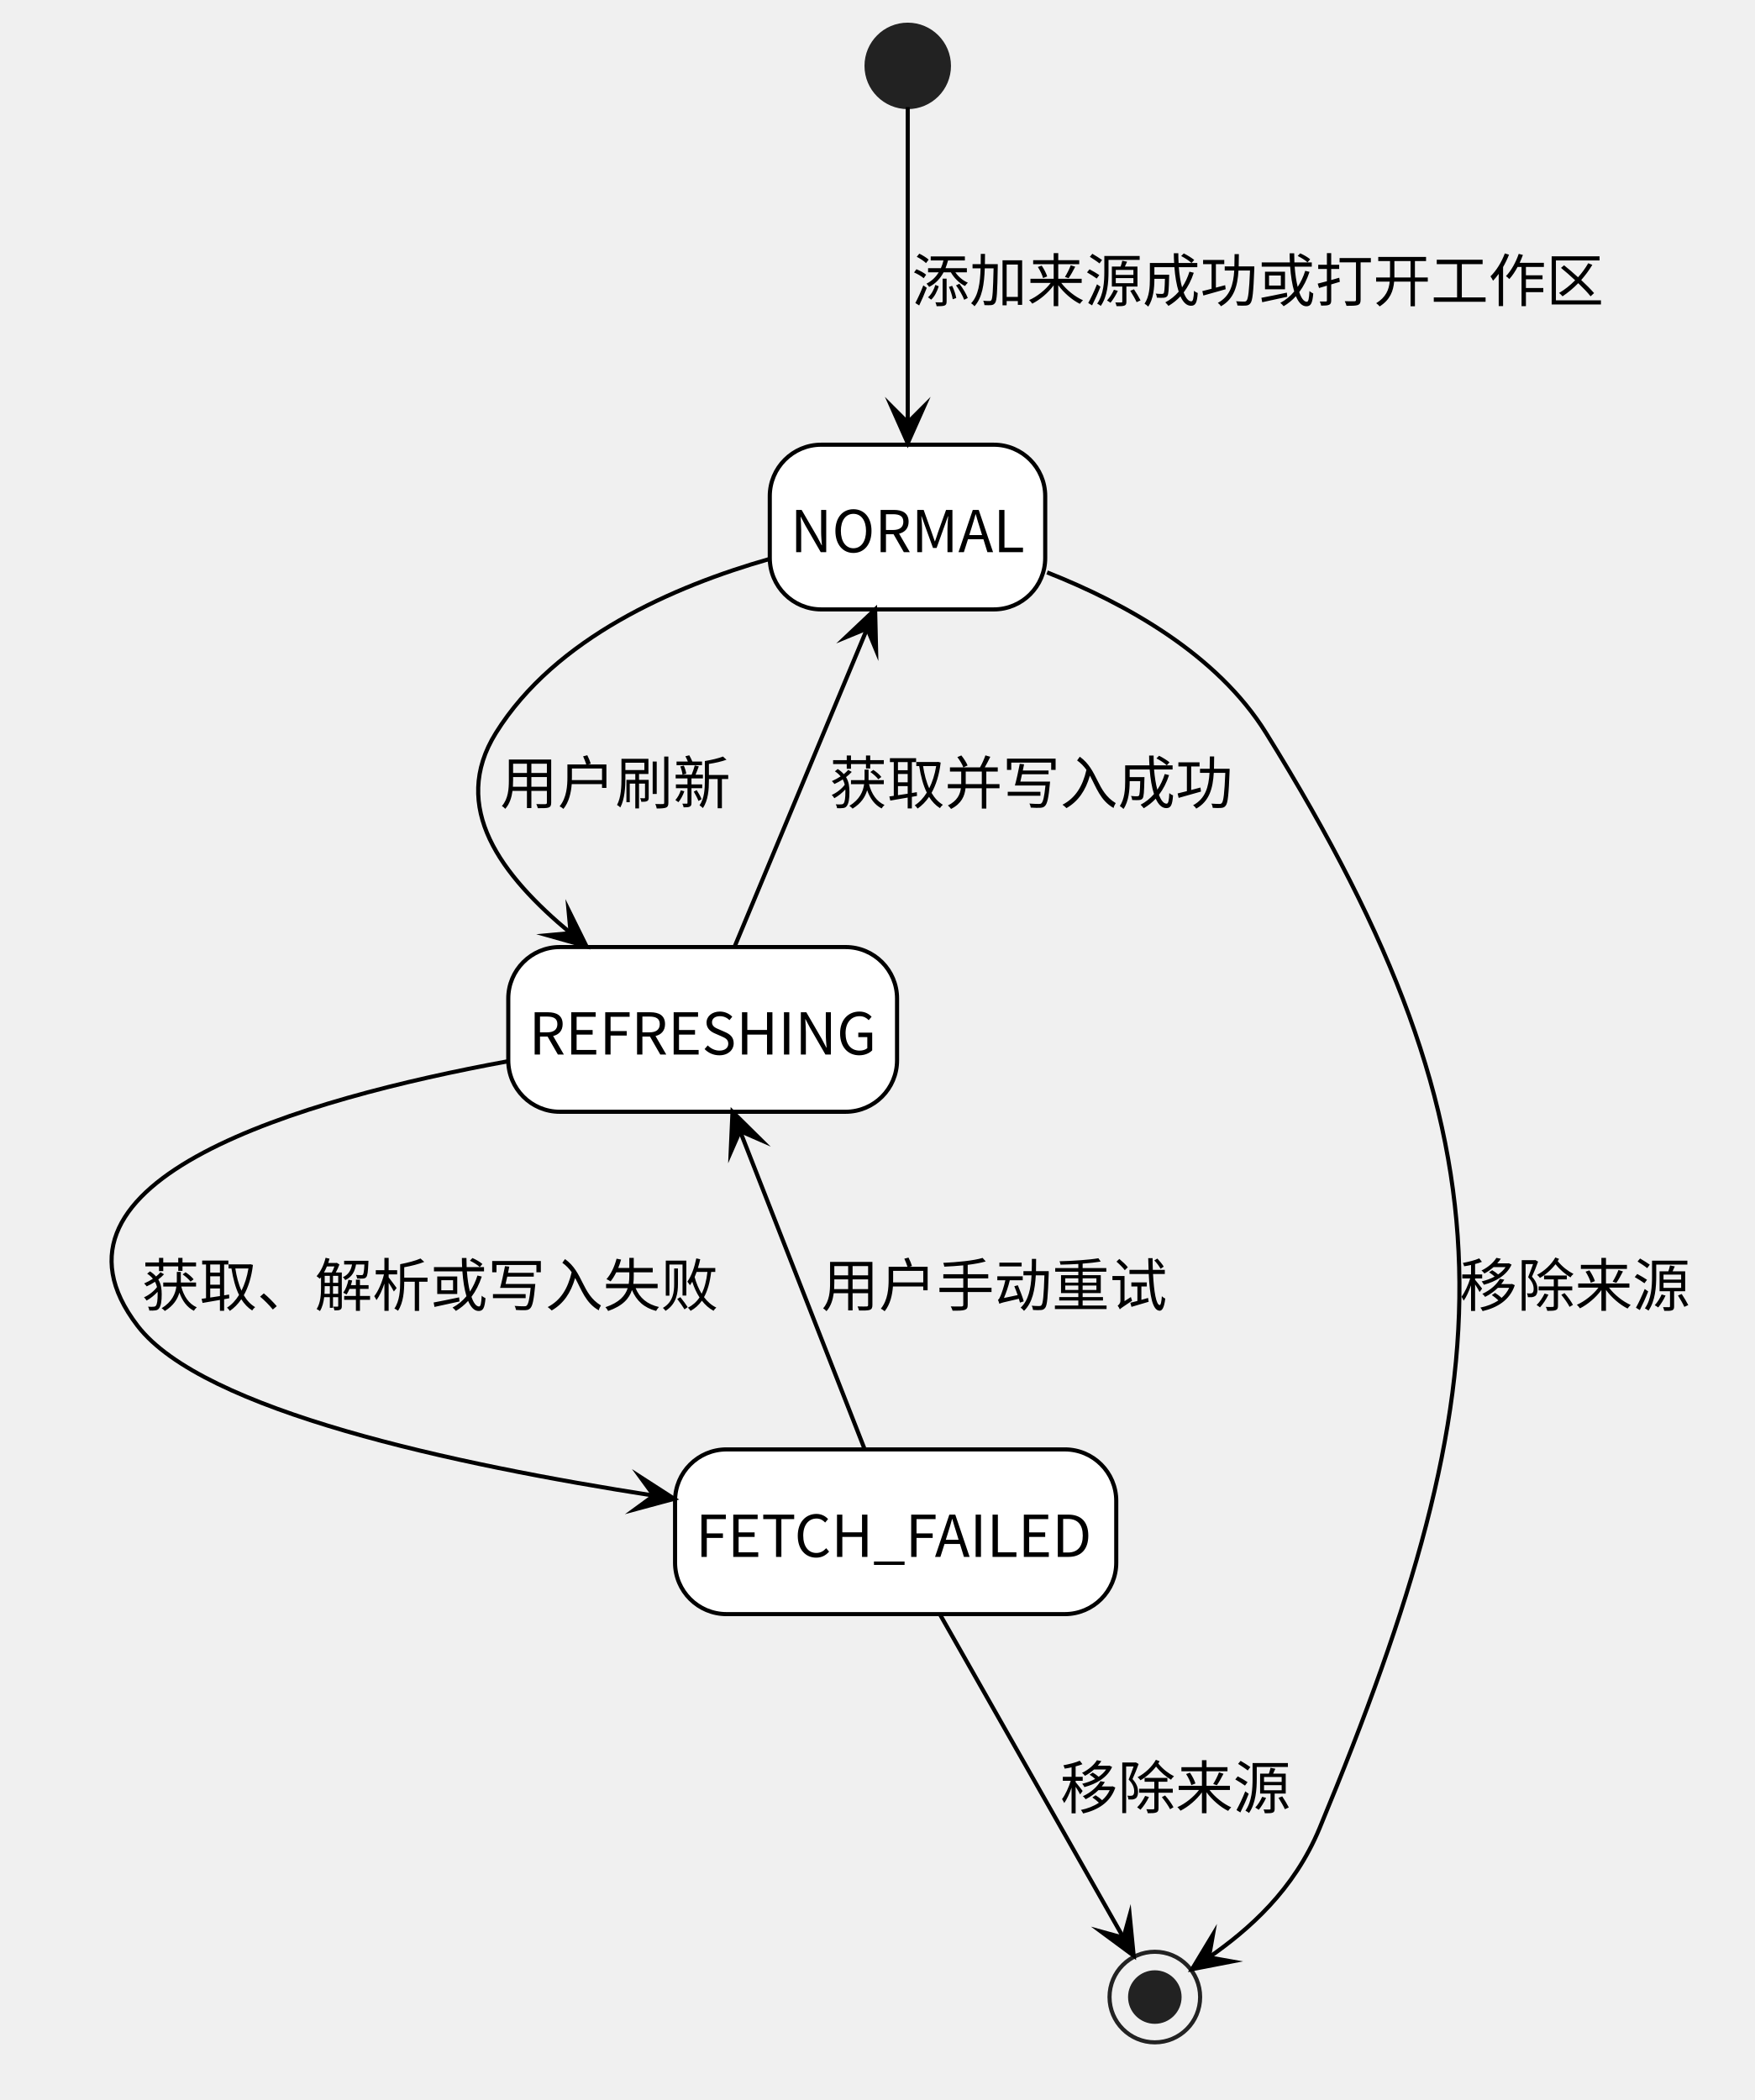
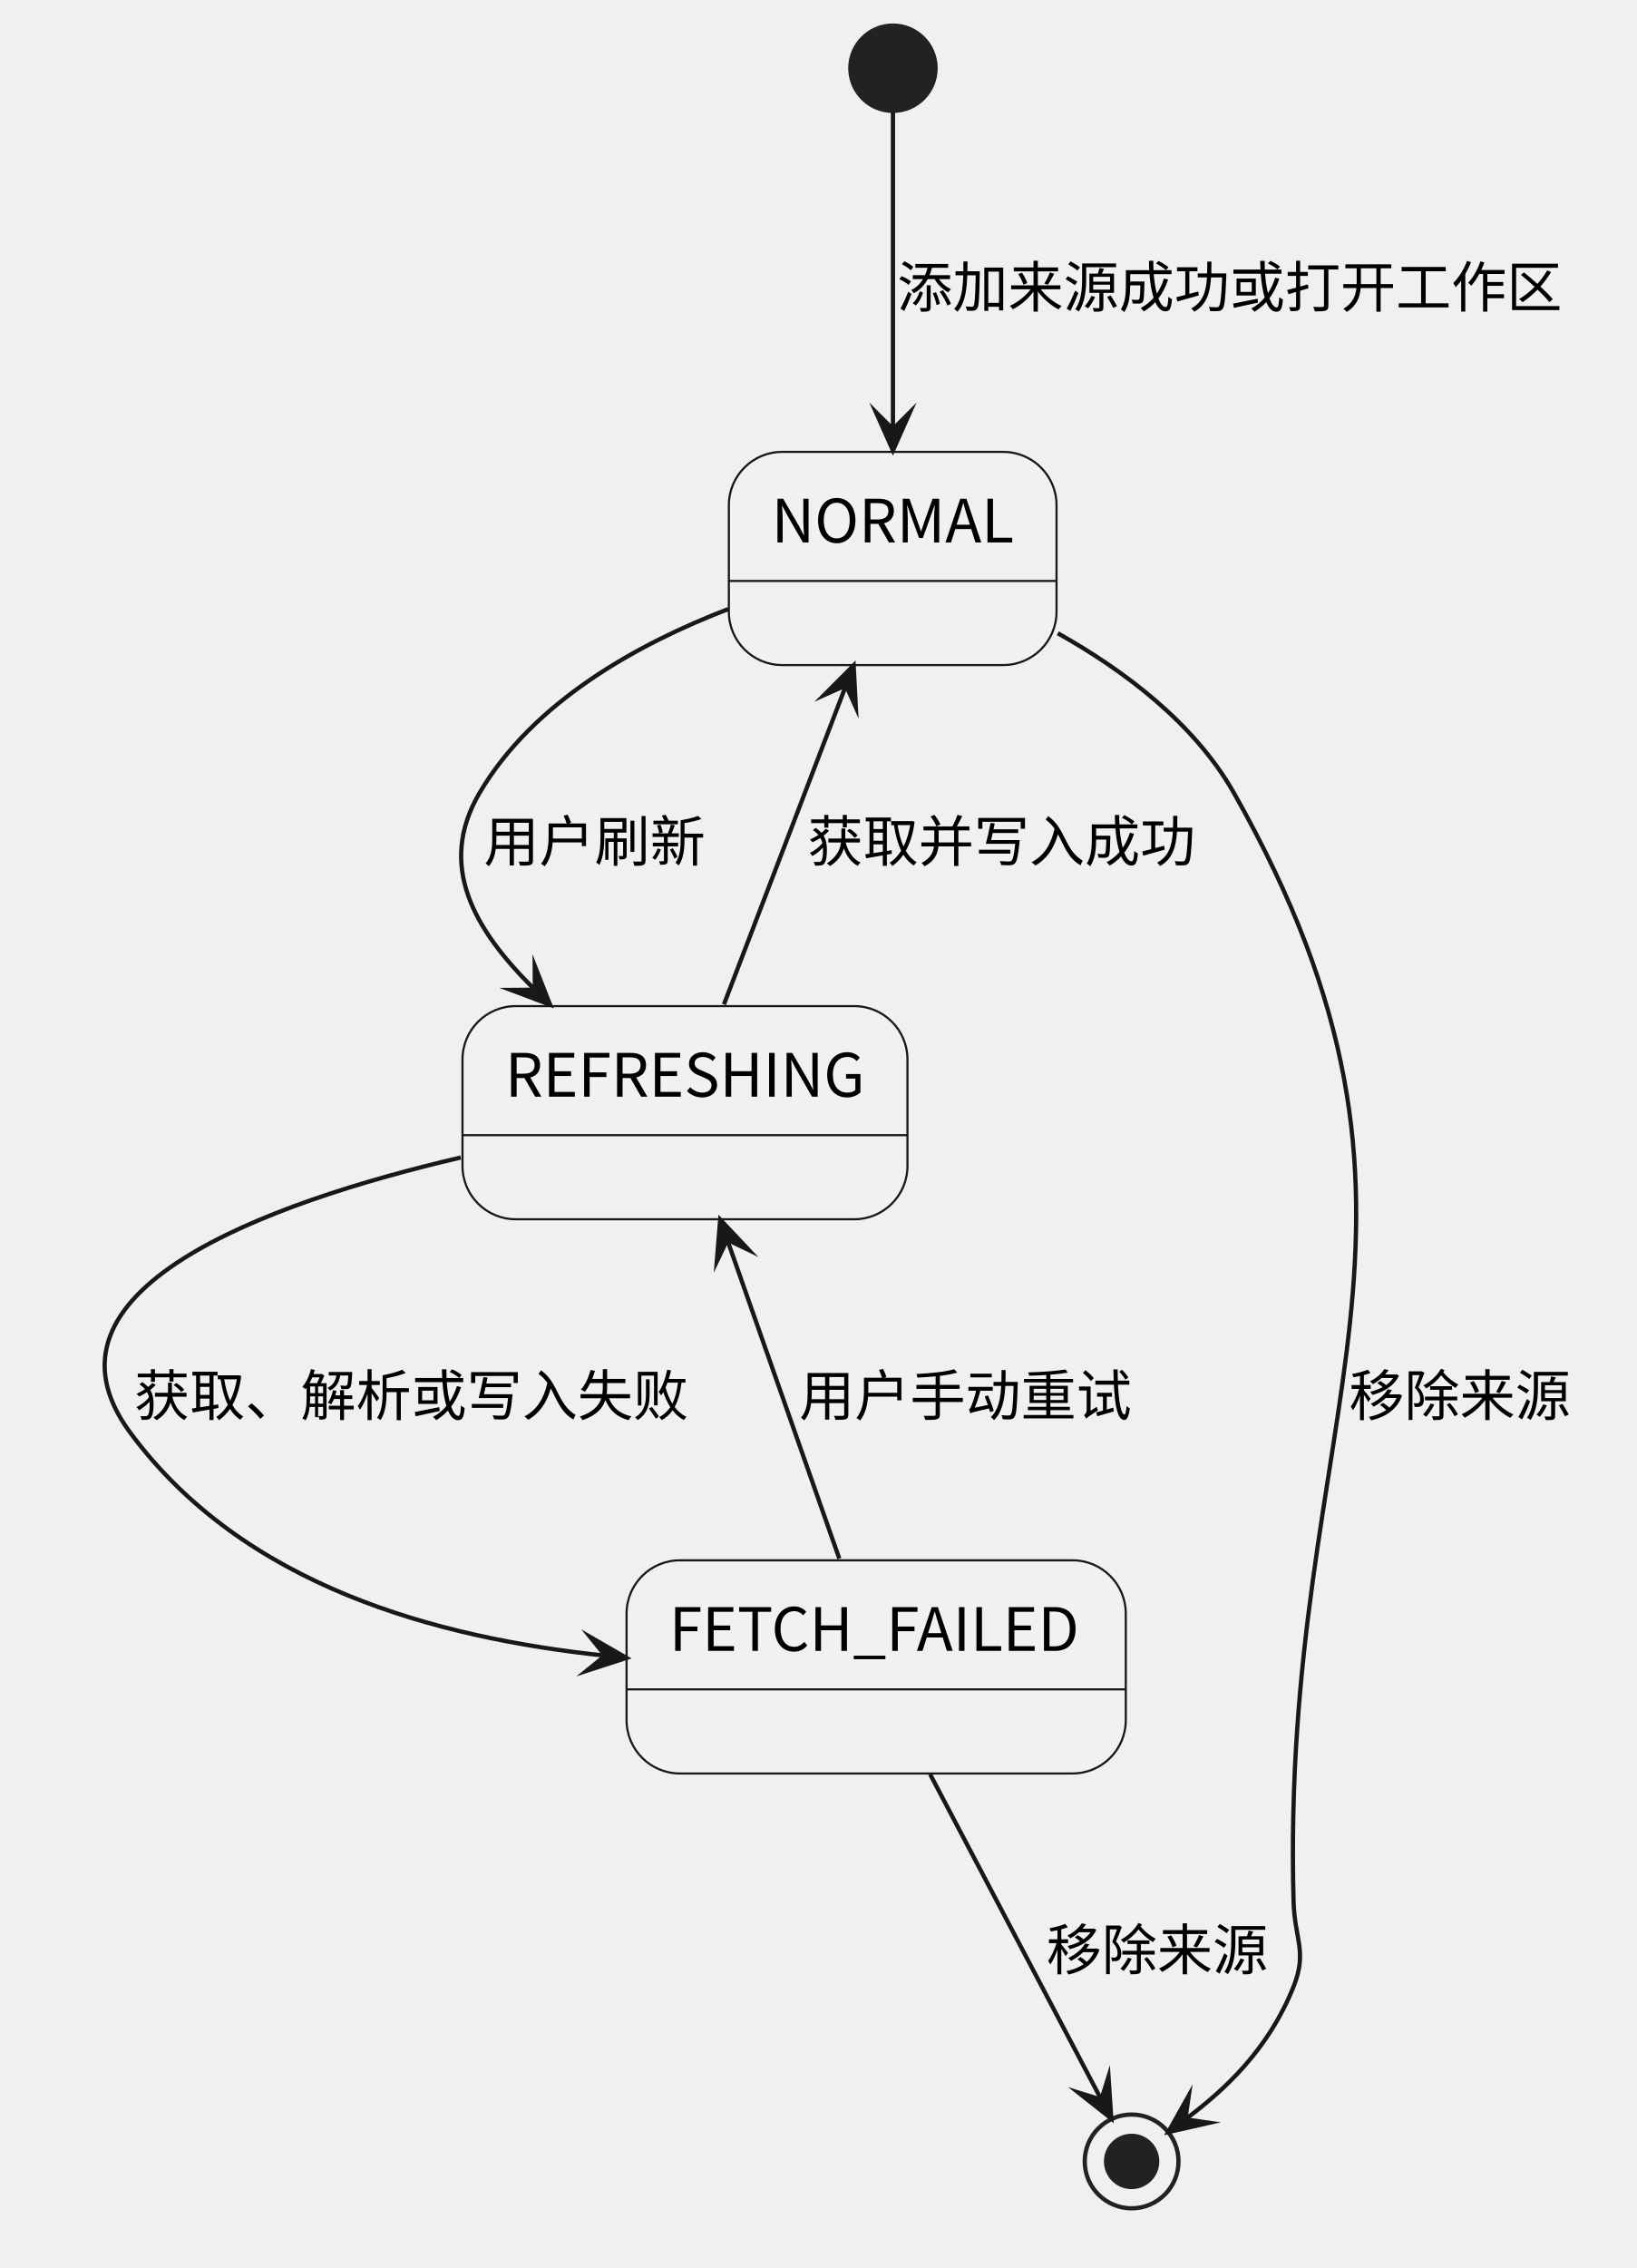
- <svg xmlns="http://www.w3.org/2000/svg" version="1.1" data-diagram-type="STATE" style="width:426px;height:510px;background:#FFFFFF;" width="426px" height="510px" viewBox="0 0 426 510" zoomAndPan="magnify" preserveAspectRatio="none" contentStyleType="text/css">
+ <svg xmlns="http://www.w3.org/2000/svg" version="1.1" data-diagram-type="STATE" style="width:384px;height:532px;background:#FFFFFF;" width="384px" height="532px" viewBox="0 0 384 532" zoomAndPan="magnify" preserveAspectRatio="none" contentStyleType="text/css">
  <defs />
  <g font-family="sans-serif" lengthAdjust="spacing">
-     <g class="start_entity" data-qualified-name=".start." id="ent0001" data-source-line="3">
-       <ellipse cx="220.42" cy="16" rx="10" ry="10" fill="#222" style="stroke:#222;stroke-width:1;" />
+     <g class="start_entity" data-qualified-name=".start." id="ent0001" data-source-line="2">
+       <ellipse cx="209.52" cy="16" rx="10" ry="10" fill="#222" style="stroke:#222;stroke-width:1;" />
    </g>
-     <rect x="186.92" y="108" width="66.882" height="40" fill="#FFF" style="stroke:#000;stroke-width:1;" rx="12.5" ry="12.5" />
-     <text x="191.92" y="134.104" fill="#000" font-size="14" textLength="56.882" font-family="Noto Sans CJK SC">NORMAL</text>
-     <rect x="123.42" y="230" width="94.406" height="40" fill="#FFF" style="stroke:#000;stroke-width:1;" rx="12.5" ry="12.5" />
-     <text x="128.42" y="256.104" fill="#000" font-size="14" textLength="84.406" font-family="Noto Sans CJK SC">REFRESHING</text>
-     <rect x="163.92" y="352" width="107.132" height="40" fill="#FFF" style="stroke:#000;stroke-width:1;" rx="12.5" ry="12.5" />
-     <text x="168.92" y="378.104" fill="#000" font-size="14" textLength="97.132" font-family="Noto Sans CJK SC">FETCH_FAILED</text>
-     <g class="end_entity" data-qualified-name=".end." id="ent0010" data-source-line="8">
-       <ellipse cx="280.42" cy="485" rx="11" ry="11" fill="none" style="stroke:#222;stroke-width:1;" />
-       <ellipse cx="280.42" cy="485" rx="6" ry="6" fill="#222" style="stroke:#222;stroke-width:1;" />
+     <g class="entity" data-qualified-name="NORMAL" id="ent0002" data-source-line="2">
+       <rect x="171.02" y="106" width="76.882" height="50" fill="#F1F1F1" style="stroke:#181818;stroke-width:0.5;" rx="12.5" ry="12.5" />
+       <line x1="171.02" y1="136.272" x2="247.902" y2="136.272" style="stroke:#181818;stroke-width:0.5;" />
+       <text x="181.02" y="127.24" fill="#000" font-size="14" textLength="56.882" font-family="Noto Sans CJK SC">NORMAL</text>
    </g>
-     <g class="link" data-entity-1="ent0001" data-entity-2="ent0002" id="lnk3" data-source-line="3" data-link-type="dependency">
-       <path d="M220.42,26 C220.42,43.76 220.42,78.64 220.42,102.63" style="stroke:#000;stroke-width:1;" fill="none" id="*start*-to-NORMAL" />
-       <polygon points="220.42,107.63,224.42,98.63,220.42,102.63,216.42,98.63,220.42,107.63" fill="#000" style="stroke:#000;stroke-width:1;stroke-linejoin:miter;stroke-miterlimit:10;" />
-       <text x="221.42" y="73.24" fill="#000" font-size="14" textLength="167.999" font-family="Noto Sans CJK SC">添加来源成功或打开工作区</text>
+     <g class="entity" data-qualified-name="REFRESHING" id="ent0004" data-source-line="3">
+       <rect x="108.52" y="236" width="104.406" height="50" fill="#F1F1F1" style="stroke:#181818;stroke-width:0.5;" rx="12.5" ry="12.5" />
+       <line x1="108.52" y1="266.272" x2="212.926" y2="266.272" style="stroke:#181818;stroke-width:0.5;" />
+       <text x="118.52" y="257.24" fill="#000" font-size="14" textLength="84.406" font-family="Noto Sans CJK SC">REFRESHING</text>
    </g>
-     <g class="link" data-entity-1="ent0002" data-entity-2="ent0004" id="lnk5" data-source-line="4" data-link-type="dependency">
-       <path d="M186.75,135.78 C163.72,142.35 134.85,154.87 120.42,178 C109.17,196.04 121.635,212.544 138.565,226.614" style="stroke:#000;stroke-width:1;" fill="none" id="NORMAL-to-REFRESHING" />
-       <polygon points="142.41,229.81,138.045,220.981,138.565,226.614,132.932,227.134,142.41,229.81" fill="#000" style="stroke:#000;stroke-width:1;stroke-linejoin:miter;stroke-miterlimit:10;" />
-       <text x="121.42" y="195.24" fill="#000" font-size="14" textLength="56" font-family="Noto Sans CJK SC">用户刷新</text>
+     <g class="entity" data-qualified-name="FETCH_FAILED" id="ent0007" data-source-line="5">
+       <rect x="147.02" y="366" width="117.132" height="50" fill="#F1F1F1" style="stroke:#181818;stroke-width:0.5;" rx="12.5" ry="12.5" />
+       <line x1="147.02" y1="396.272" x2="264.152" y2="396.272" style="stroke:#181818;stroke-width:0.5;" />
+       <text x="157.02" y="387.24" fill="#000" font-size="14" textLength="97.132" font-family="Noto Sans CJK SC">FETCH_FAILED</text>
    </g>
-     <g class="link" data-entity-1="ent0004" data-entity-2="ent0002" id="lnk6" data-source-line="5" data-link-type="dependency">
-       <path d="M178.47,229.68 C187.84,207.21 201.267,174.965 210.577,152.625" style="stroke:#000;stroke-width:1;" fill="none" id="REFRESHING-to-NORMAL" />
-       <polygon points="212.5,148.01,205.346,154.779,210.577,152.625,212.73,157.856,212.5,148.01" fill="#000" style="stroke:#000;stroke-width:1;stroke-linejoin:miter;stroke-miterlimit:10;" />
-       <text x="201.42" y="195.24" fill="#000" font-size="14" textLength="98" font-family="Noto Sans CJK SC">获取并写入成功</text>
+     <g class="end_entity" data-qualified-name=".end." id="ent0010" data-source-line="7">
+       <ellipse cx="265.52" cy="507" rx="11" ry="11" fill="none" style="stroke:#222;stroke-width:1;" />
+       <ellipse cx="265.52" cy="507" rx="6" ry="6" fill="#222" style="stroke:#222;stroke-width:1;" />
    </g>
-     <g class="link" data-entity-1="ent0004" data-entity-2="ent0007" id="lnk8" data-source-line="6" data-link-type="dependency">
-       <path d="M123.26,257.75 C73.57,266.89 6,286.32 33.42,322 C49.29,342.64 110.34,355.659 158.77,363.219" style="stroke:#000;stroke-width:1;" fill="none" id="REFRESHING-to-FETCH_FAILED" />
-       <polygon points="163.71,363.99,155.435,358.65,158.77,363.219,154.201,366.554,163.71,363.99" fill="#000" style="stroke:#000;stroke-width:1;stroke-linejoin:miter;stroke-miterlimit:10;" />
-       <text x="34.42" y="317.24" fill="#000" font-size="14" textLength="139.999" font-family="Noto Sans CJK SC">获取、解析或写入失败</text>
+     <g class="link" data-entity-1="ent0001" data-entity-2="ent0002" id="lnk3" data-source-line="2" data-link-type="dependency">
+       <path d="M209.52,26.25 C209.52,43.43 209.52,75.79 209.52,100.67" style="stroke:#181818;stroke-width:1;" fill="none" id="*start*-to-NORMAL" />
+       <polygon points="209.52,105.67,213.52,96.67,209.52,100.67,205.52,96.67,209.52,105.67" fill="#181818" style="stroke:#181818;stroke-width:1;stroke-linejoin:miter;stroke-miterlimit:10;" />
+       <text x="210.52" y="72.08" fill="#000" font-size="13" textLength="156" font-family="Noto Sans CJK SC">添加来源成功或打开工作区</text>
    </g>
-     <g class="link" data-entity-1="ent0007" data-entity-2="ent0004" id="lnk9" data-source-line="7" data-link-type="dependency">
-       <path d="M209.85,351.68 C201.05,329.21 188.443,297.006 179.693,274.666" style="stroke:#000;stroke-width:1;" fill="none" id="FETCH_FAILED-to-REFRESHING" />
-       <polygon points="177.87,270.01,177.428,279.849,179.693,274.666,184.877,276.931,177.87,270.01" fill="#000" style="stroke:#000;stroke-width:1;stroke-linejoin:miter;stroke-miterlimit:10;" />
-       <text x="199.42" y="317.24" fill="#000" font-size="14" textLength="84" font-family="Noto Sans CJK SC">用户手动重试</text>
+     <g class="link" data-entity-1="ent0002" data-entity-2="ent0004" id="lnk5" data-source-line="3" data-link-type="dependency">
+       <path d="M170.89,142.86 C149.65,151.02 125.12,164.57 112.52,186 C102.58,202.9 111.018,217.892 125.508,232.162" style="stroke:#181818;stroke-width:1;" fill="none" id="NORMAL-to-REFRESHING" />
+       <polygon points="129.07,235.67,125.464,226.505,125.508,232.162,119.851,232.205,129.07,235.67" fill="#181818" style="stroke:#181818;stroke-width:1;stroke-linejoin:miter;stroke-miterlimit:10;" />
+       <text x="113.52" y="202.08" fill="#000" font-size="13" textLength="52" font-family="Noto Sans CJK SC">用户刷新</text>
    </g>
-     <g class="link" data-entity-1="ent0002" data-entity-2="ent0010" id="lnk11" data-source-line="8" data-link-type="dependency">
-       <path d="M254.26,139.01 C273.29,146.52 295.54,158.85 307.42,178 C369.85,278.56 365.72,334.65 320.42,444 C314.18,459.06 303.319,468.546 293.559,475.366" style="stroke:#000;stroke-width:1;" fill="none" id="NORMAL-to-*end*" />
-       <polygon points="289.46,478.23,299.128,476.354,293.559,475.366,294.546,469.796,289.46,478.23" fill="#000" style="stroke:#000;stroke-width:1;stroke-linejoin:miter;stroke-miterlimit:10;" />
-       <text x="354.42" y="317.24" fill="#000" font-size="14" textLength="56" font-family="Noto Sans CJK SC">移除来源</text>
+     <g class="link" data-entity-1="ent0004" data-entity-2="ent0002" id="lnk6" data-source-line="4" data-link-type="dependency">
+       <path d="M169.86,235.6 C178.6,212.75 189.802,183.489 198.512,160.749" style="stroke:#181818;stroke-width:1;" fill="none" id="REFRESHING-to-NORMAL" />
+       <polygon points="200.3,156.08,193.345,163.054,198.512,160.749,200.816,165.915,200.3,156.08" fill="#181818" style="stroke:#181818;stroke-width:1;stroke-linejoin:miter;stroke-miterlimit:10;" />
+       <text x="189.52" y="202.08" fill="#000" font-size="13" textLength="91" font-family="Noto Sans CJK SC">获取并写入成功</text>
    </g>
-     <g class="link" data-entity-1="ent0007" data-entity-2="ent0010" id="lnk12" data-source-line="9" data-link-type="dependency">
-       <path d="M228.25,392.08 C241.97,416.26 262.593,452.581 272.813,470.601" style="stroke:#000;stroke-width:1;" fill="none" id="FETCH_FAILED-to-*end*" />
-       <polygon points="275.28,474.95,274.319,465.148,272.813,470.601,267.361,469.095,275.28,474.95" fill="#000" style="stroke:#000;stroke-width:1;stroke-linejoin:miter;stroke-miterlimit:10;" />
-       <text x="257.42" y="439.24" fill="#000" font-size="14" textLength="56" font-family="Noto Sans CJK SC">移除来源</text>
+     <g class="link" data-entity-1="ent0004" data-entity-2="ent0007" id="lnk8" data-source-line="5" data-link-type="dependency">
+       <path d="M108.11,271.51 C62.08,282.28 6,302.78 30.52,336 C57.04,371.94 102.187,384.177 142.017,388.367" style="stroke:#181818;stroke-width:1;" fill="none" id="REFRESHING-to-FETCH_FAILED" />
+       <polygon points="146.99,388.89,138.458,383.97,142.017,388.367,137.621,391.926,146.99,388.89" fill="#181818" style="stroke:#181818;stroke-width:1;stroke-linejoin:miter;stroke-miterlimit:10;" />
+       <text x="31.52" y="332.08" fill="#000" font-size="13" textLength="130" font-family="Noto Sans CJK SC">获取、解析或写入失败</text>
+     </g>
+     <g class="link" data-entity-1="ent0007" data-entity-2="ent0004" id="lnk9" data-source-line="6" data-link-type="dependency">
+       <path d="M196.94,365.6 C188.91,342.75 178.627,313.537 170.637,290.797" style="stroke:#181818;stroke-width:1;" fill="none" id="FETCH_FAILED-to-REFRESHING" />
+       <polygon points="168.98,286.08,168.19,295.897,170.637,290.797,175.737,293.245,168.98,286.08" fill="#181818" style="stroke:#181818;stroke-width:1;stroke-linejoin:miter;stroke-miterlimit:10;" />
+       <text x="187.52" y="332.08" fill="#000" font-size="13" textLength="78" font-family="Noto Sans CJK SC">用户手动重试</text>
+     </g>
+     <g class="link" data-entity-1="ent0002" data-entity-2="ent0010" id="lnk11" data-source-line="7" data-link-type="dependency">
+       <path d="M248.2,148.54 C263.8,157.29 280.27,169.67 289.52,186 C346.56,286.69 300.4,330.32 303.52,446 C303.76,454.89 306.81,457.74 303.52,466 C297.62,480.77 287.397,490.209 278.127,497.129" style="stroke:#181818;stroke-width:1;" fill="none" id="NORMAL-to-*end*" />
+       <polygon points="274.12,500.12,283.725,497.942,278.127,497.129,278.939,491.531,274.12,500.12" fill="#181818" style="stroke:#181818;stroke-width:1;stroke-linejoin:miter;stroke-miterlimit:10;" />
+       <text x="316.52" y="332.08" fill="#000" font-size="13" textLength="52" font-family="Noto Sans CJK SC">移除来源</text>
+     </g>
+     <g class="link" data-entity-1="ent0007" data-entity-2="ent0010" id="lnk12" data-source-line="8" data-link-type="dependency">
+       <path d="M218.24,416.18 C231.52,441.4 249.321,475.225 258.421,492.515" style="stroke:#181818;stroke-width:1;" fill="none" id="FETCH_FAILED-to-*end*" />
+       <polygon points="260.75,496.94,260.098,487.113,258.421,492.515,253.019,490.839,260.75,496.94" fill="#181818" style="stroke:#181818;stroke-width:1;stroke-linejoin:miter;stroke-miterlimit:10;" />
+       <text x="245.52" y="462.08" fill="#000" font-size="13" textLength="52" font-family="Noto Sans CJK SC">移除来源</text>
    </g>
  </g>
</svg>
